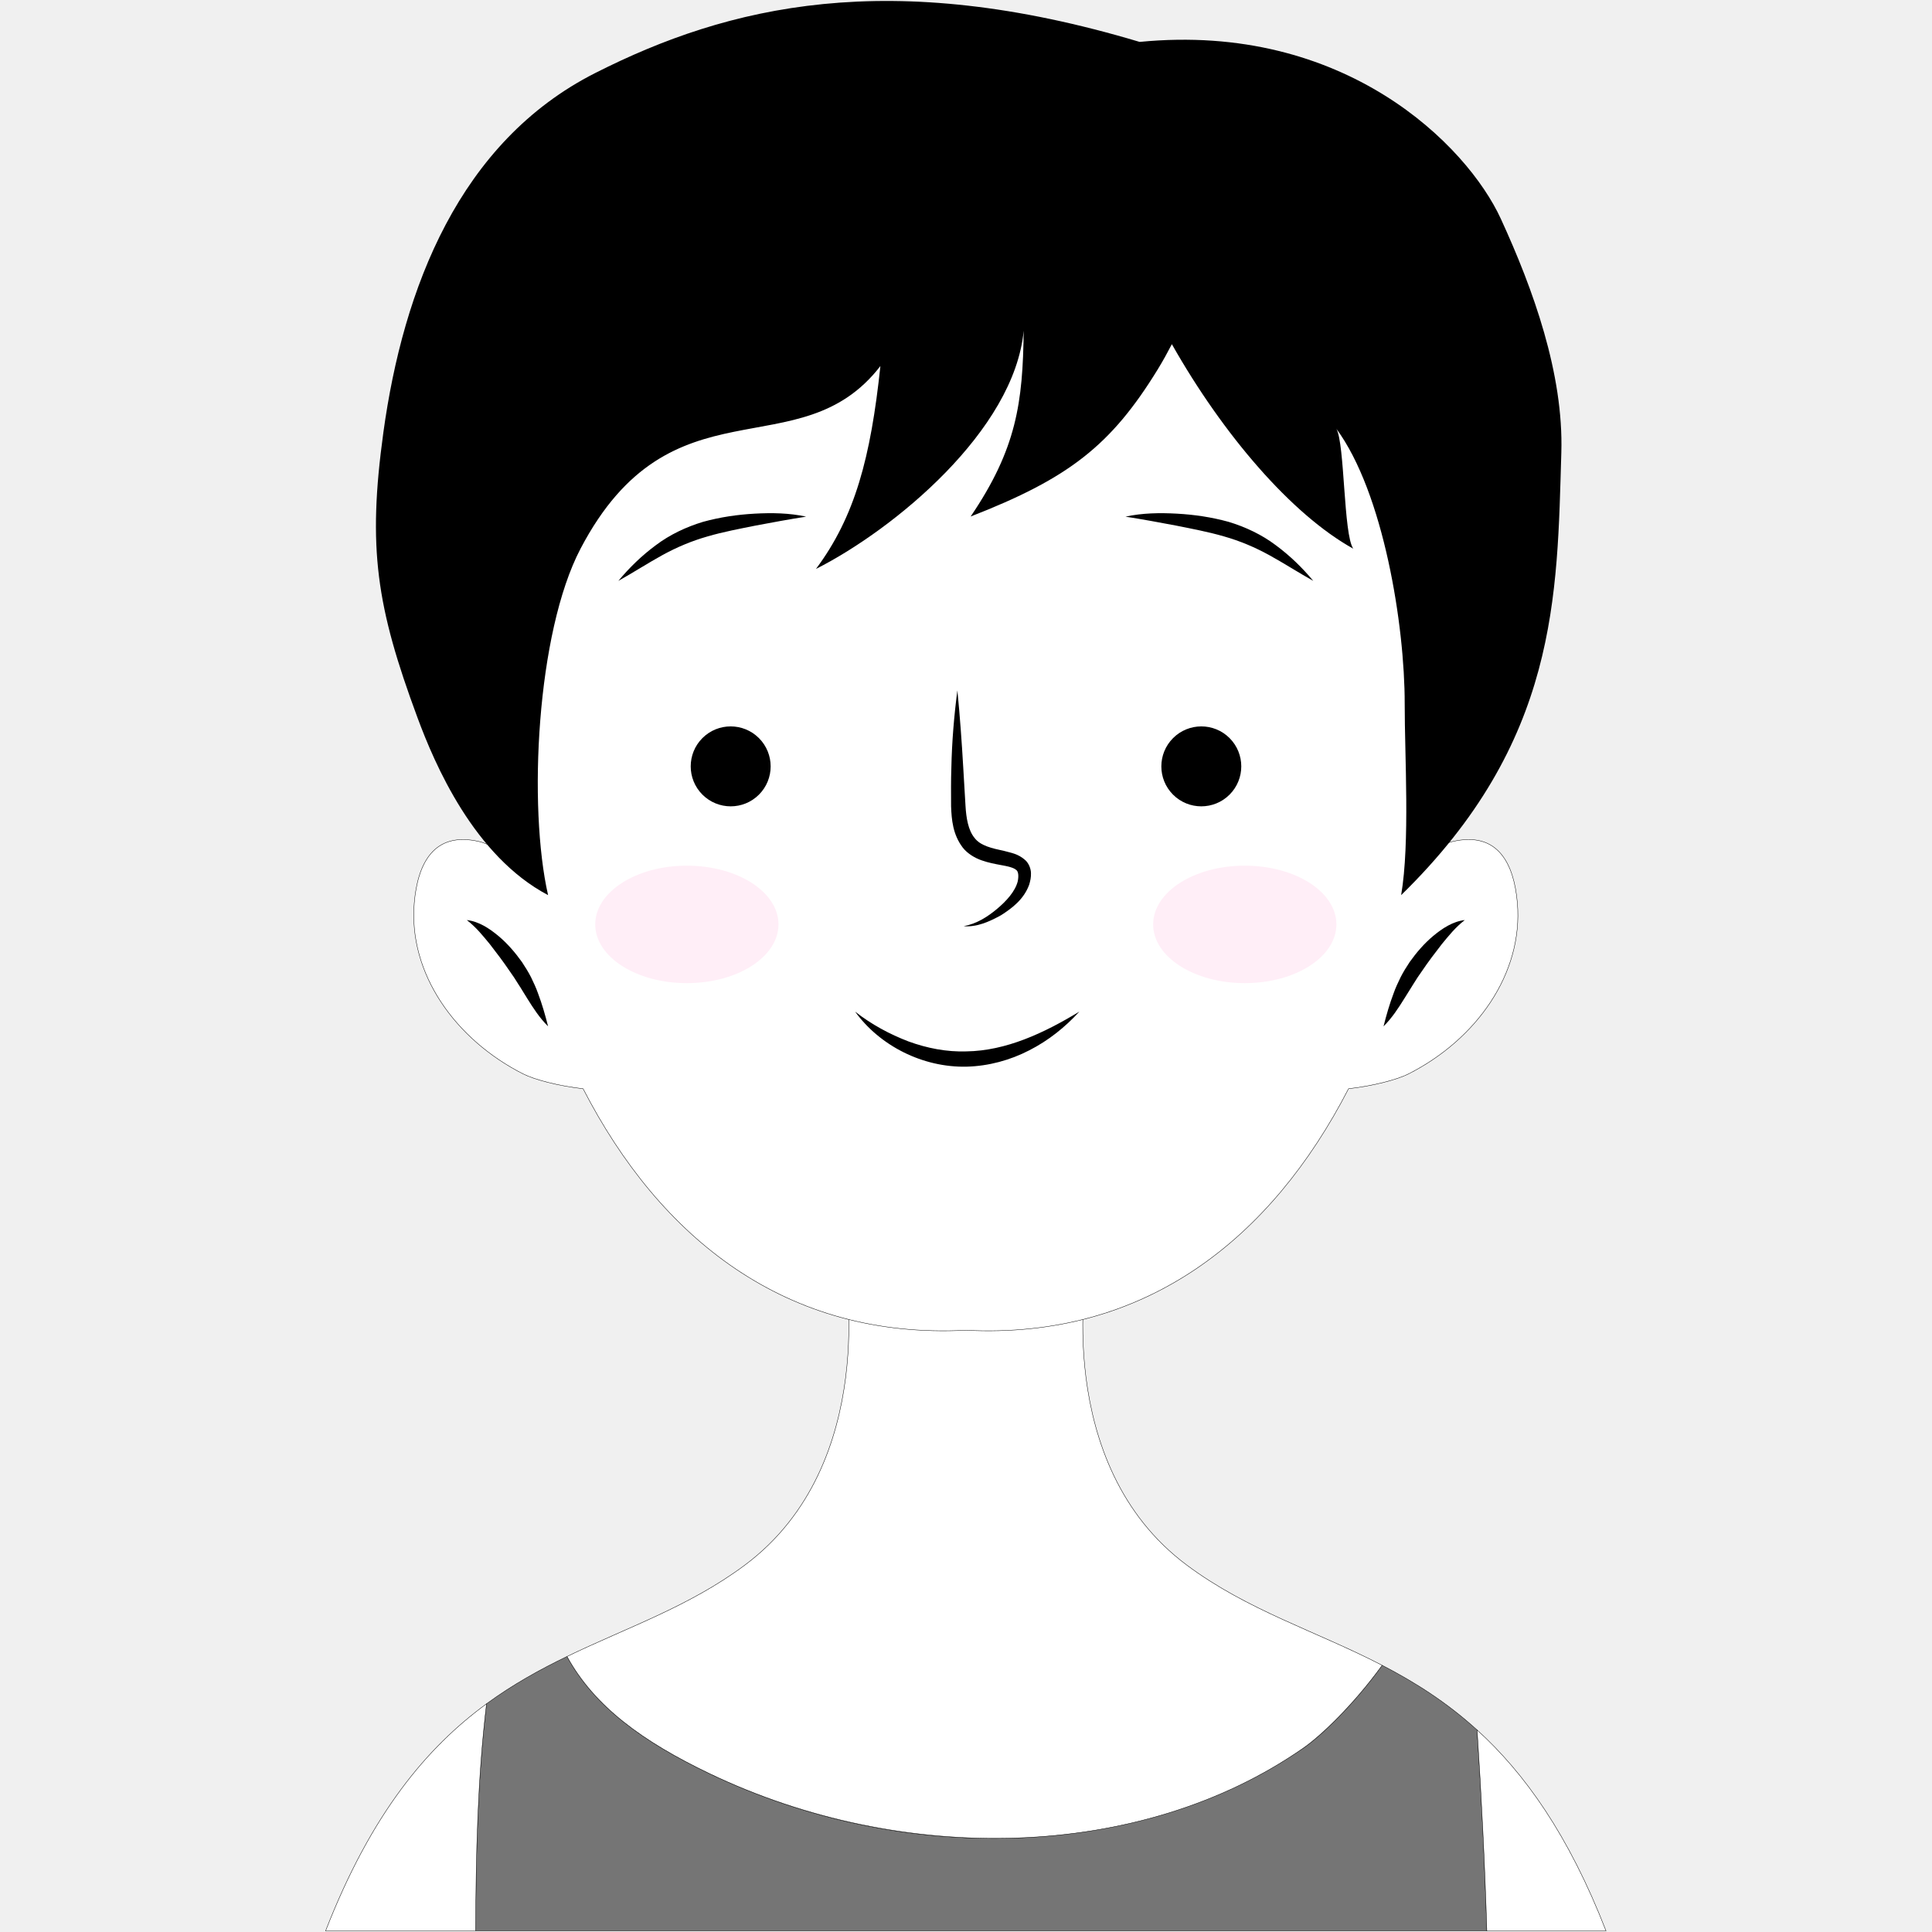
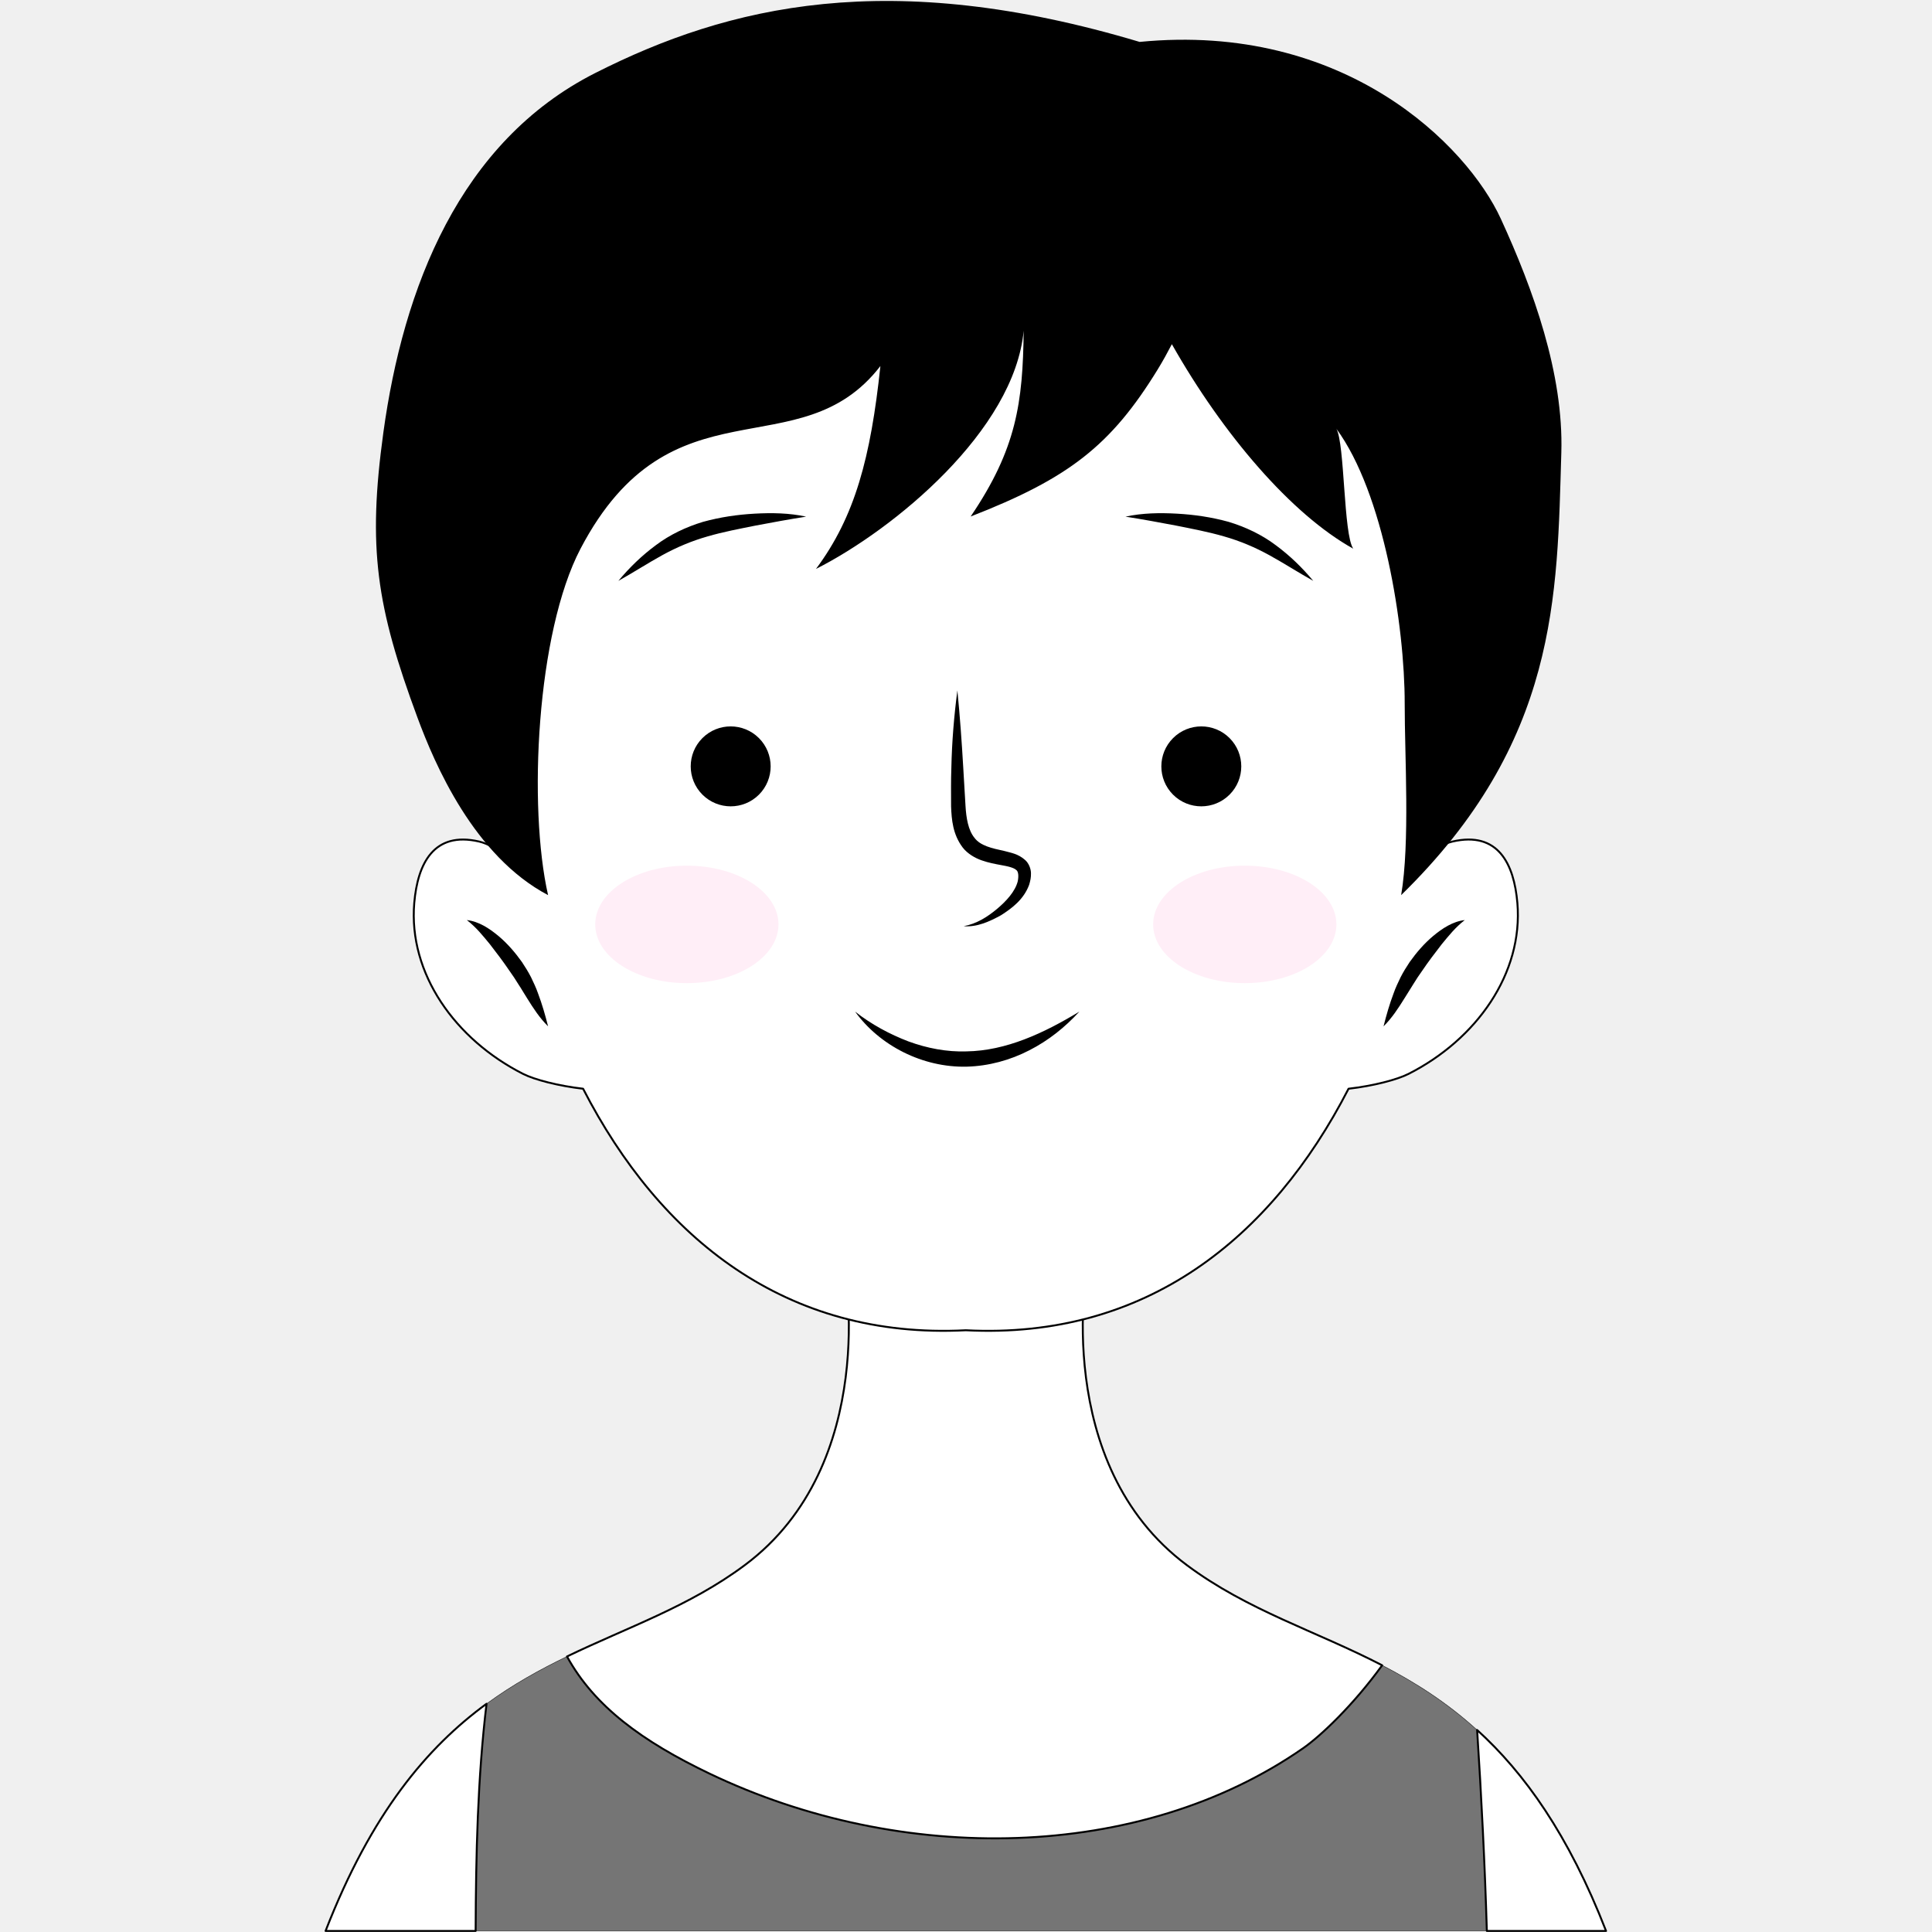
<svg xmlns="http://www.w3.org/2000/svg" version="1.2" viewBox="0 0 5000 5000" width="5000" height="5000">
  <style>
- 		.s0 { fill: #757575;stroke: #000000;stroke-linecap: round;stroke-linejoin: round } 
- 		.s1 { fill: #ffffff;stroke: #000000;stroke-linecap: round;stroke-linejoin: round } 
- 		.s2 { fill: #000000 } 
- 		.s3 { fill: #ffeef7 } 
- 	</style>
-   <g id="Layer 1">
- 	</g>
+           .s0 {
+             fill: #757575;
+             stroke: #000000;
+             stroke-linecap: round;
+             stroke-linejoin: round;
+           }
+           .s1 {
+             fill: #ffffff;
+             stroke: #000000;
+             stroke-linecap: round;
+             stroke-linejoin: round;
+             stroke-width: 5;
+           }
+           .s2 {
+             fill: #000000;
+           }
+           .s3 {
+             fill: #ffeef7;
+           }
+         </style>
+   <g id="Layer 1" />
  <g id="&lt;Group&gt;">
    <g id="&lt;Group&gt;">
      <g id="&lt;Group&gt;">
        <path id="&lt;Path&gt;" class="s0" d="m3577.04 4309.75c-75.06 103.62-158.77 183.8-204.64 214.69-436.55 293.62-1039.02 303.78-1536.54 65.45-173.06-82.92-297.7-173.68-368.43-302.95-70.2 33.92-140.09 72.49-208.28 122.4-23.13 192.51-27.49 391.54-28.18 587.92h818.03 900.99 897.95c-4.86-165.72-14.21-352.29-25.17-520.06-79.39-72.19-162.09-124.2-245.73-167.45z" />
        <path id="&lt;Path&gt;" class="s1" d="m842.57 4997.26h388.4c0.69-196.38 5.05-395.41 28.18-587.92-153.28 112.28-297.69 282.19-416.58 587.92z" />
        <path id="&lt;Path&gt;" class="s1" d="m1835.86 4589.89c497.52 238.33 1114.13 228.17 1536.54-65.45 45.41-31.61 129.58-111.07 204.64-214.69-171.98-88.99-347.66-141.58-505.35-259.1-352.45-262.56-258-773.87-258-773.87l-590.83-7.15-37.53 7.15c0 0 94.45 511.31-257.96 773.87-143.83 107.17-302.64 160.26-459.94 236.29 70.73 129.27 195.37 220.03 368.43 302.95z" />
        <path id="&lt;Path&gt;" class="s1" d="m3822.77 4477.2c10.96 167.77 20.31 354.34 25.17 520.06h308.51c-97.22-249.94-211.52-408.94-333.68-520.06z" />
      </g>
    </g>
    <g id="&lt;Group&gt;">
      <g id="&lt;Group&gt;">
        <path id="&lt;Path&gt;" class="s1" d="m3926.94 2336.73c-8.65-101.16-49.96-186.19-167.81-158.83-22.31 5.17-47.72 19.81-72.43 38.4 15.06-82.75 26.72-167.05 34.44-252.35 75.99-836.08-131.28-1685.98-1209.17-1685.98h-24.94c-1077.87 0-1285.18 849.9-1209.15 1685.98 7.76 85.3 19.34 169.6 34.44 252.35-24.71-18.59-50.08-33.23-72.39-38.4-117.85-27.36-159.16 57.67-167.81 158.83-15.6 182.79 106.1 353.55 281.75 442.55 29.5 14.94 91.35 31.1 155.18 38.36 199.78 388.16 525.66 648.85 990.49 625.05 464.73 23.8 790.69-236.89 990.47-625.05 63.79-7.26 125.64-23.42 155.14-38.36 175.61-89 297.31-259.76 281.79-442.55z" />
        <g id="&lt;Group&gt;">
          <g id="&lt;Group&gt;">
            <path id="&lt;Path&gt;" class="s2" d="m2477.69 1786.82c6.62 66.74 11.33 133.08 15.17 199.37l5.85 99.16c1.79 31.72 7.18 63.32 22.99 82.65 15.41 20.9 44.75 27.2 77.81 34.38 16.25 4.67 35.13 6.76 53.97 23.69 9.35 8.53 14.41 22.3 14.68 33.38 0.34 11.56-1.78 20.48-4.75 30.48-14.13 37.92-43.71 59.93-72.36 78.46-29.81 16.43-62.86 31.63-97.07 28.55 32.9-5.9 61.28-23.82 85.91-44.38 24.17-20.21 47.38-45.39 54.02-71.68 2.82-13.79 1.74-25.99-4.29-29.7-6.29-5.79-22.2-9.42-37.84-12.16-16.02-2.97-33.36-6.1-51.16-12.41-17.26-5.87-37.01-17.49-49.09-33.13-25.87-34.14-28.79-72.55-30.12-106.38-0.08-33.86-0.54-66.91 0.71-100.41 1.38-66.76 6.92-133.54 15.57-199.87z" />
          </g>
          <g id="&lt;Group&gt;">
            <path id="&lt;Path&gt;" class="s2" d="m1600.33 1503.29c28.57-34.32 60.6-65.46 96.99-92.32 36.16-27.36 78.96-47.43 122.11-60.45 44.83-12.31 88.61-18.65 133.39-21.17 44.44-2.47 89.6-1.86 133.47 7.72-44.07 6.91-86.87 14.83-129.69 22.9-42.44 8.49-85.7 16.67-125.55 28.32-41.23 11.74-79.54 27.91-117.16 48.57-37.65 20.72-74.49 44.64-113.56 66.43z" />
          </g>
          <g id="&lt;Group&gt;">
            <path id="&lt;Path&gt;" class="s2" d="m2212.98 2618.06c42.63 33.41 89.66 58.57 137.92 77.06 48.58 17.78 99.41 27.57 150.26 25.87 102.59-1.58 199.86-47.02 292.21-102.93-36.6 40.06-79.96 74.92-129.54 100.11-49.34 25.51-105.02 40.82-161.78 42.34-114 2.77-225.46-54.28-289.07-142.45z" />
          </g>
          <path id="&lt;Path&gt;" class="s3" d="m1777.58 2544.35c-131.14 0-237.14-67.95-237.14-152.02 0-84.06 106-152.01 237.14-152.01 131.13 0 237.13 67.95 237.13 152.01 0 84.07-106 152.02-237.13 152.02z" />
          <g id="&lt;Group&gt;">
            <path id="&lt;Path&gt;" class="s2" d="m3398.73 1503.29c-39.07-21.79-75.91-45.68-113.59-66.41-37.61-20.66-75.92-36.85-117.11-48.57-39.89-11.65-83.13-19.85-125.57-28.32-42.82-8.09-85.6-16.01-129.7-22.92 43.9-9.58 89.04-10.19 133.48-7.71 44.8 2.53 88.54 8.85 133.37 21.16 43.17 13.02 85.95 33.13 122.09 60.47 36.41 26.86 68.46 58 97.03 92.3z" />
          </g>
          <path id="&lt;Path&gt;" class="s3" d="m3221.46 2544.35c-131.12 0-237.11-67.95-237.11-152.02 0-84.06 105.99-152.01 237.11-152.01 131.13 0 237.12 67.95 237.12 152.01 0 84.07-105.99 152.02-237.12 152.02z" />
          <g id="&lt;Group&gt;">
            <path id="&lt;Path&gt;" class="s2" d="m1208.11 2381.13c31.02 3.4 58.44 21.74 81.66 40.99 23.51 19.69 43.42 42.92 61.07 67.65 8.57 12.91 16.5 25.73 23.4 39.13 6.79 14.23 13.2 27.57 18.11 41.76 10.57 27.97 18.61 55.93 26.08 85.49-21.84-21.49-38.31-47.09-53.75-71.84-8.03-12.24-15.02-25.1-22.73-36.45-7.52-12.22-15.32-24.29-23.55-35.52-15.89-23.58-33.16-46.2-50.6-68.73-18.14-22.03-35.68-44.06-59.69-62.48z" />
          </g>
          <g id="&lt;Group&gt;">
            <path id="&lt;Path&gt;" class="s2" d="m3790.87 2381.13c-24.01 18.44-41.51 40.47-59.65 62.5-17.45 22.51-34.71 45.13-50.62 68.71-8.19 11.23-15.99 23.3-23.51 35.54l-22.75 36.43c-15.44 24.77-31.93 50.33-53.75 71.84 7.46-29.56 15.49-57.52 26.07-85.49 4.9-14.17 11.31-27.53 18.15-41.74 6.87-13.4 14.78-26.22 23.36-39.13 17.64-24.73 37.57-47.96 61.08-67.67 23.2-19.23 50.62-37.57 81.62-40.99z" />
          </g>
          <path id="&lt;Path&gt;" class="s2" d="m1964.17 2056.52c-40.39 40.39-105.88 40.37-146.3-0.03-40.39-40.41-40.39-105.92-0.04-146.31 40.39-40.38 105.91-40.34 146.3 0.04 40.39 40.43 40.42 105.92 0.04 146.3z" />
          <path id="&lt;Path&gt;" class="s2" d="m3035.78 2056.52c40.39 40.39 105.95 40.37 146.34-0.03 40.39-40.41 40.39-105.92 0-146.31-40.39-40.38-105.88-40.34-146.26 0.04-40.39 40.43-40.39 105.92-0.08 146.3z" />
        </g>
      </g>
      <g id="&lt;Group&gt;">
        <path id="&lt;Path&gt;" class="s2" d="m4040.69 1171.44c6.18-204-72.89-423.22-156.61-605.3-87.34-190.02-404.11-509.63-934.71-457.68-648.01-194.12-1064.09-94.16-1408.93 80.53-351.68 178.17-496.97 557.05-548.29 930.25-41.12 299.14-18.26 450.7 88.46 738.45 44.17 119.16 145.69 357.67 337.82 458.88-51.9-228.19-30.08-678.89 83.98-896.56 235.1-448.52 566.39-200.98 776.06-472.69-25.06 236.08-65.49 389.4-166.73 525.06 201.67-101.93 513.21-357.79 537.54-616.53-2.17 186.48-18.54 305.69-137.23 480.87 253.99-98.86 363.11-183.71 483.96-380.4 13.51-22.07 25.49-43.87 36.76-65.57 132.67 234.36 309.66 440.66 469.44 529.26-25.48-36.68-21.7-271.14-43.63-310.33 122.01 165.84 177 508.45 176.77 711.7-0.16 134.87 13.97 359.47-9.2 495.19 407.05-397.64 403.42-774.03 414.54-1145.13z" />
      </g>
    </g>
  </g>
</svg>
